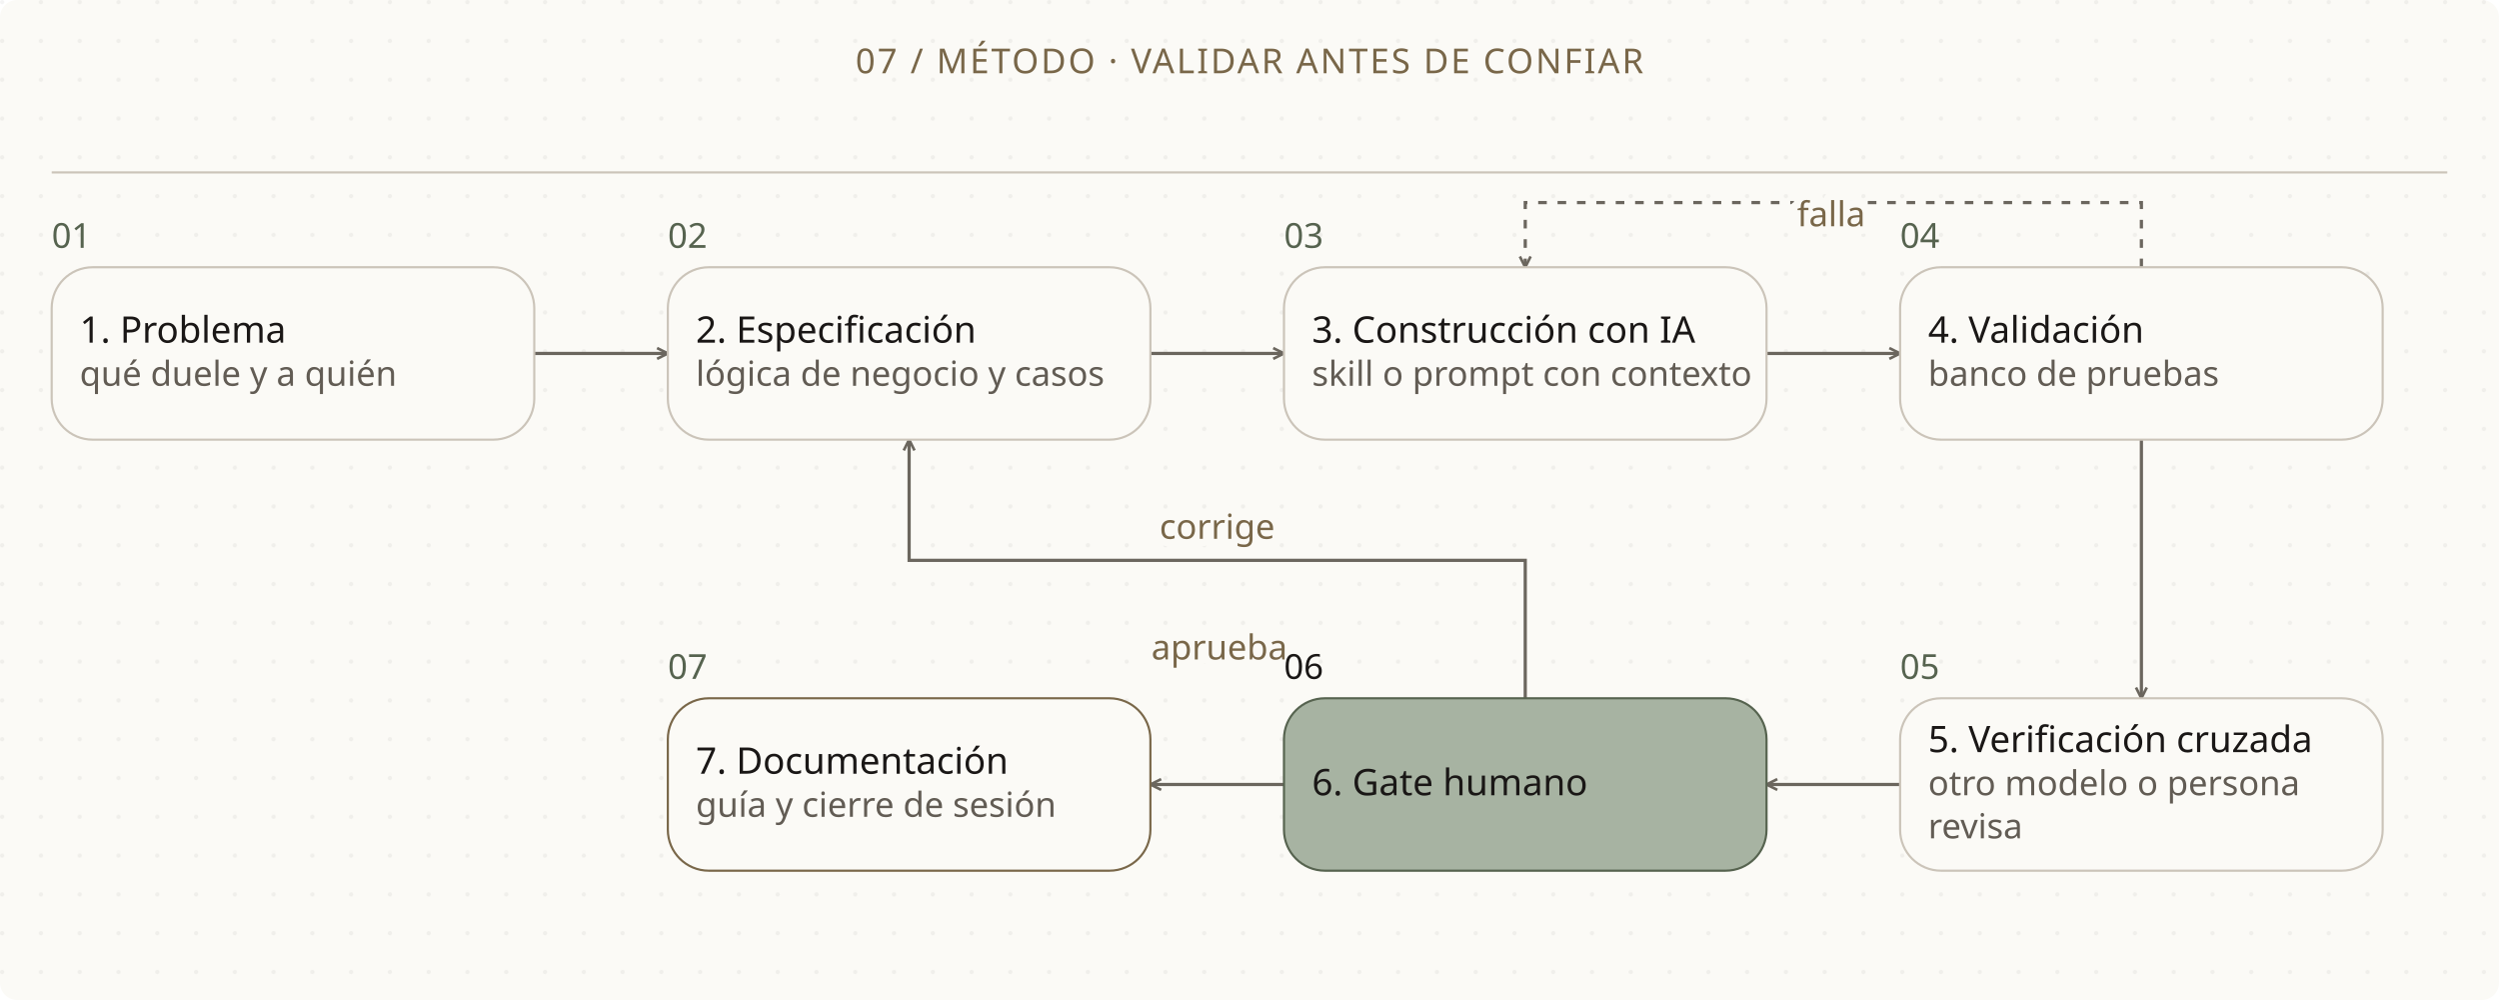
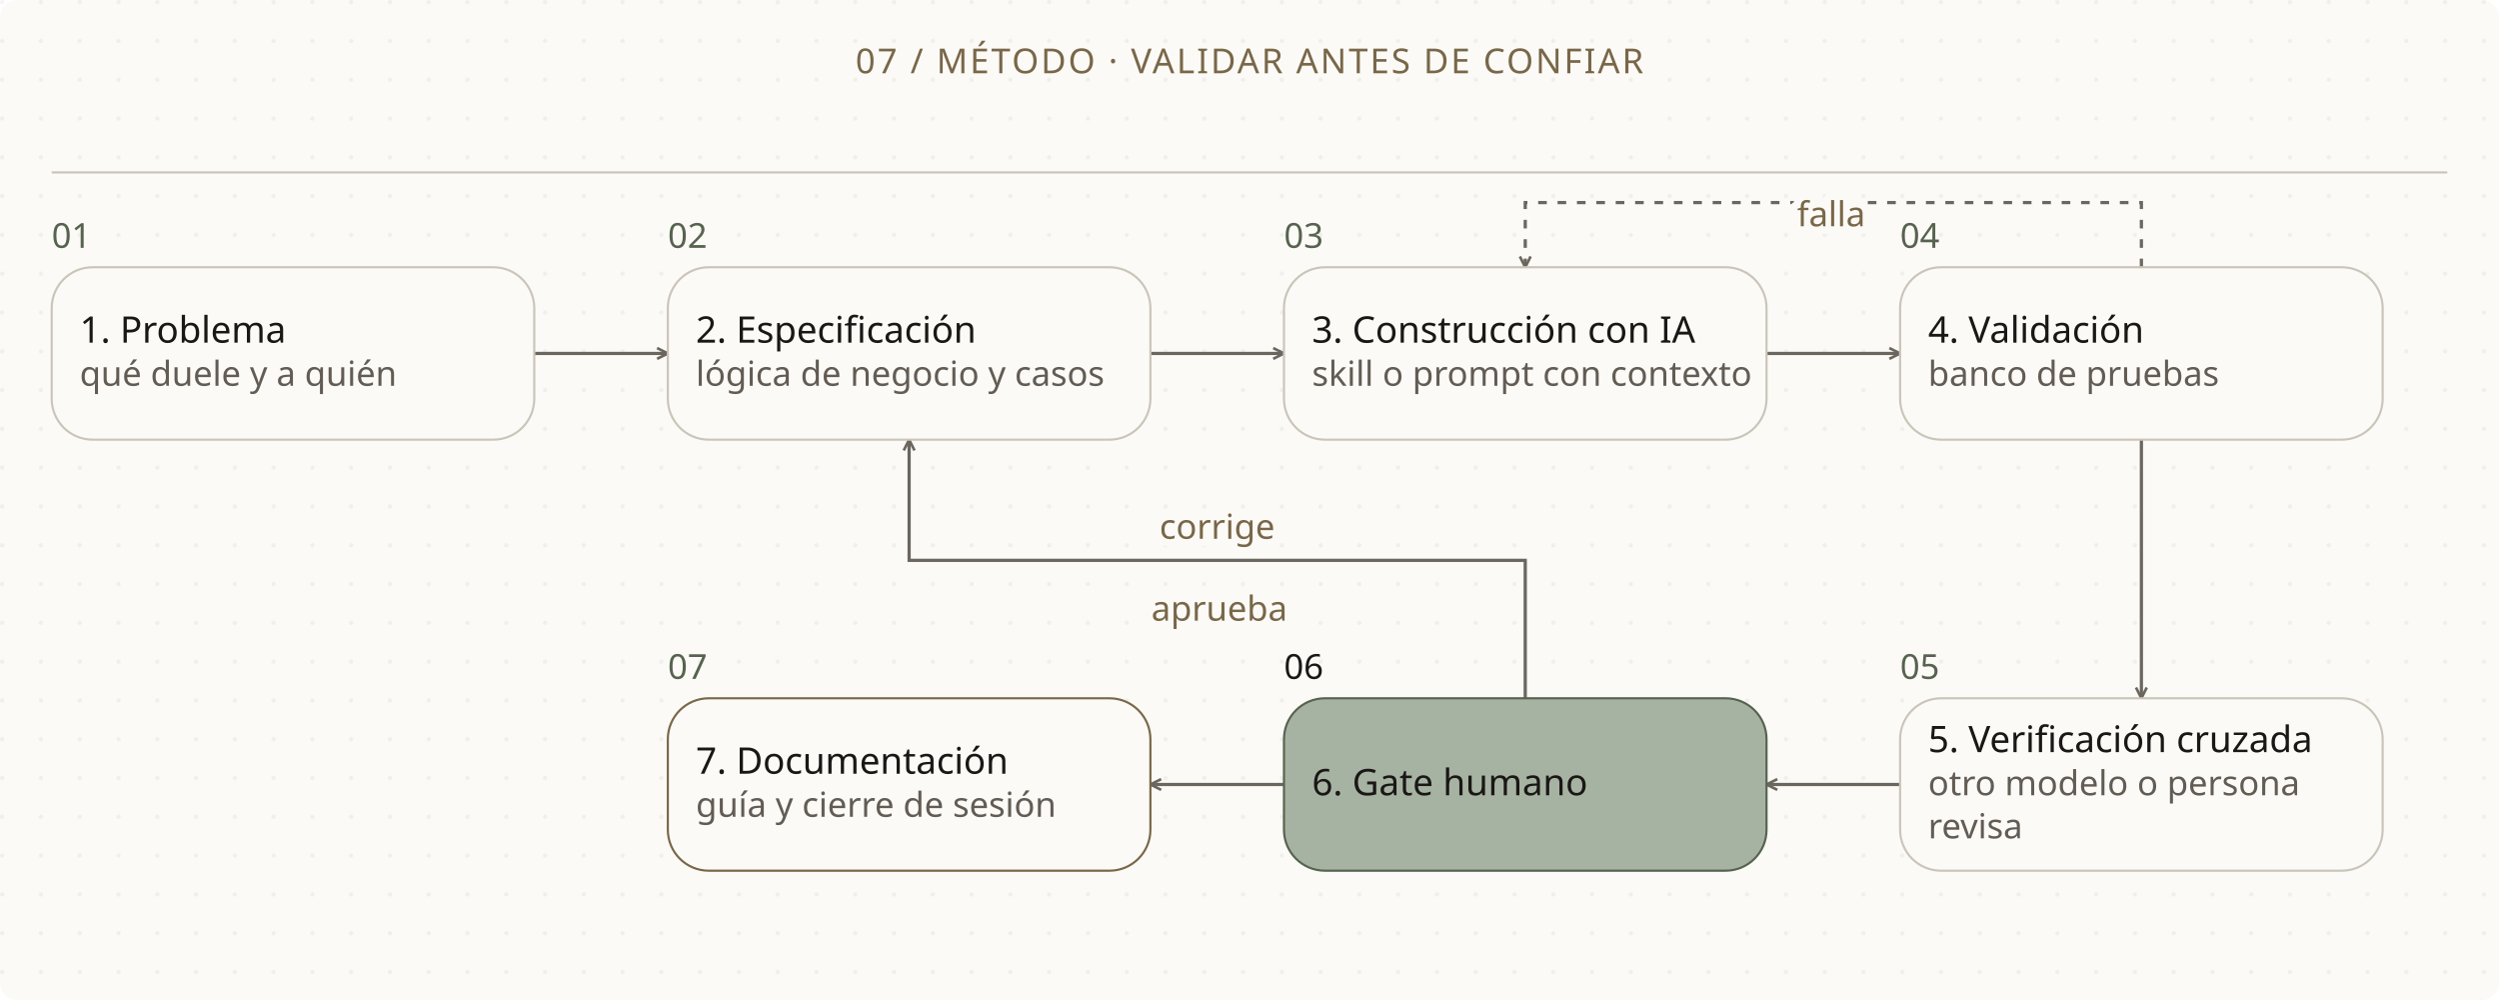
<svg xmlns="http://www.w3.org/2000/svg" class="bp-svg bp-desktop" viewBox="0 0 1160 464" role="img" aria-labelledby="bp07-desktop-title bp07-desktop-desc">
  <style>.bp-svg { display:block; width:100%; height:auto; overflow:visible; }
.bp-svg text { font-family:Outfit,system-ui,sans-serif; fill:#1A1716; }
.bp-svg .bp-title { font-size:17px; font-weight:500; }
.bp-svg .bp-sub { font-size:16px; font-weight:300; fill:#625C54; }
.bp-svg .bp-index { font-family:Unbounded,system-ui,sans-serif; font-size:16px; font-weight:300; fill:#56634F; }
.bp-svg .bp-kicker { font-size:16px; font-weight:400; fill:#796749; letter-spacing:1px; }
.bp-svg .bp-rule { stroke:#CBC4B9; stroke-width:1; }
.bp-svg .bp-node rect { fill:#FBFAF6; stroke:#CBC4B9; stroke-width:1; }
.bp-svg .bp-output rect { stroke:#796749; }
.bp-svg .bp-route { fill:none; stroke:#6B665E; stroke-width:1.5; }
.bp-svg .bp-label { font-size:16px; fill:#796749; paint-order:stroke; stroke:#FBFAF6; stroke-width:7px; stroke-linejoin:round; }


.bp-svg .bp-human rect { fill:#A7B3A2; stroke:#56634F; }
.bp-svg .bp-human text { fill:#1A1716; }
.bp-svg .bp-zone { fill:none; stroke:#AAA294; stroke-width:1; stroke-dasharray:4 5; }
.bp-svg .bp-zone-label { font:400 16px Outfit,system-ui,sans-serif; fill:#625C54; paint-order:stroke; stroke:#FBFAF6; stroke-width:5; }
.bp-svg .bp-dashed .bp-route { stroke-dasharray:4 5; }
</style>
  <defs>
    <pattern id="bp07-desktop-grid" width="18" height="18" patternUnits="userSpaceOnUse">
      <circle cx="1" cy="1" r="1" fill="#1A1716" opacity=".05" />
    </pattern>
    <marker id="bp07-desktop-arrow" viewBox="0 0 6 6" refX="5" refY="3" markerWidth="5" markerHeight="5" orient="auto-start-reverse">
      <path d="M1 1 L5 3 L1 5" fill="none" stroke="#6B665E" stroke-width="1" />
    </marker>
  </defs>
  <rect width="1160" height="464" rx="8" fill="#FBFAF6" />
  <rect width="1160" height="464" fill="url(#bp07-desktop-grid)" />
  <text x="580.0" y="34" text-anchor="middle" class="bp-kicker">07 / MÉTODO · VALIDAR ANTES DE CONFIAR</text>
  <path d="M24 80 H1136" class="bp-rule" />
  <g class="bp-edge" data-from="P" data-to="E" data-kind="arrow">
    <path class="bp-route" d="M248 164 H310" pathLength="1" marker-end="url(#bp07-desktop-arrow)" />
  </g>
  <g class="bp-edge" data-from="E" data-to="C" data-kind="arrow">
    <path class="bp-route" d="M534 164 H596" pathLength="1" marker-end="url(#bp07-desktop-arrow)" />
  </g>
  <g class="bp-edge" data-from="C" data-to="V" data-kind="arrow">
    <path class="bp-route" d="M820 164 H882" pathLength="1" marker-end="url(#bp07-desktop-arrow)" />
  </g>
  <g class="bp-edge" data-from="V" data-to="X" data-kind="arrow">
    <path class="bp-route" d="M994 204 V324" pathLength="1" marker-end="url(#bp07-desktop-arrow)" />
  </g>
  <g class="bp-edge" data-from="X" data-to="H" data-kind="arrow">
    <path class="bp-route" d="M882 364 H820" pathLength="1" marker-end="url(#bp07-desktop-arrow)" />
  </g>
  <g class="bp-edge" data-from="H" data-to="D" data-kind="arrow">
    <path class="bp-route" d="M596 364 H534" pathLength="1" marker-end="url(#bp07-desktop-arrow)" />
-     <text x="566" y="306" text-anchor="middle" class="bp-label">aprueba</text>
+     <text x="566" y="288" text-anchor="middle" class="bp-label">aprueba</text>
  </g>
  <g class="bp-edge" data-from="H" data-to="E" data-kind="arrow">
    <path class="bp-route" d="M708 324 V260 H422 V204" pathLength="1" marker-end="url(#bp07-desktop-arrow)" />
    <text x="565" y="250" text-anchor="middle" class="bp-label">corrige</text>
  </g>
  <g class="bp-edge bp-dashed" data-from="V" data-to="C" data-kind="dashed">
    <path class="bp-route" d="M994 124 V94 H708 V124" marker-end="url(#bp07-desktop-arrow)" />
    <text x="850" y="105" text-anchor="middle" class="bp-label">falla</text>
  </g>
  <g class="bp-node" data-node="P" data-description="1. Problema · qué duele y a quién. Conecta con: 2. Especificación lógica de negocio y casos.">
    <text x="24" y="115" class="bp-index">01</text>
    <rect x="24" y="124" width="224" height="80" rx="19" />
    <text x="37" y="159" class="bp-title">1. Problema</text>
    <text x="37" y="179" class="bp-sub">qué duele y a quién</text>
  </g>
  <g class="bp-node" data-node="E" data-description="2. Especificación · lógica de negocio y casos. Conecta con: 3. Construcción con IA skill o prompt con contexto.">
    <text x="310" y="115" class="bp-index">02</text>
    <rect x="310" y="124" width="224" height="80" rx="19" />
    <text x="323" y="159" class="bp-title">2. Especificación</text>
    <text x="323" y="179" class="bp-sub">lógica de negocio y casos</text>
  </g>
  <g class="bp-node" data-node="C" data-description="3. Construcción con IA · skill o prompt con contexto. Conecta con: 4. Validación banco de pruebas.">
    <text x="596" y="115" class="bp-index">03</text>
    <rect x="596" y="124" width="224" height="80" rx="19" />
    <text x="609" y="159" class="bp-title">3. Construcción con IA</text>
    <text x="609" y="179" class="bp-sub">skill o prompt con contexto</text>
  </g>
  <g class="bp-node" data-node="V" data-description="4. Validación · banco de pruebas. Conecta con: 5. Verificación cruzada otro modelo o persona revisa; 3. Construcción con IA skill o prompt con contexto.">
    <text x="882" y="115" class="bp-index">04</text>
    <rect x="882" y="124" width="224" height="80" rx="19" />
    <text x="895" y="159" class="bp-title">4. Validación</text>
    <text x="895" y="179" class="bp-sub">banco de pruebas</text>
  </g>
  <g class="bp-node" data-node="X" data-description="5. Verificación cruzada · otro modelo o persona revisa. Conecta con: 6. Gate humano.">
    <text x="882" y="315" class="bp-index">05</text>
    <rect x="882" y="324" width="224" height="80" rx="19" />
    <text x="895" y="349" class="bp-title">5. Verificación cruzada</text>
    <text x="895" y="369" class="bp-sub">otro modelo o persona</text>
    <text x="895" y="389" class="bp-sub">revisa</text>
  </g>
  <g class="bp-node bp-human" data-node="H" data-description="6. Gate humano. Conecta con: 7. Documentación guía y cierre de sesión; 2. Especificación lógica de negocio y casos.">
    <text x="596" y="315" class="bp-index">06</text>
    <rect x="596" y="324" width="224" height="80" rx="19" />
    <text x="609" y="369" class="bp-title">6. Gate humano</text>
  </g>
  <g class="bp-node bp-output" data-node="D" data-description="7. Documentación · guía y cierre de sesión.">
    <text x="310" y="315" class="bp-index">07</text>
    <rect x="310" y="324" width="224" height="80" rx="19" />
    <text x="323" y="359" class="bp-title">7. Documentación</text>
    <text x="323" y="379" class="bp-sub">guía y cierre de sesión</text>
  </g>
</svg>
